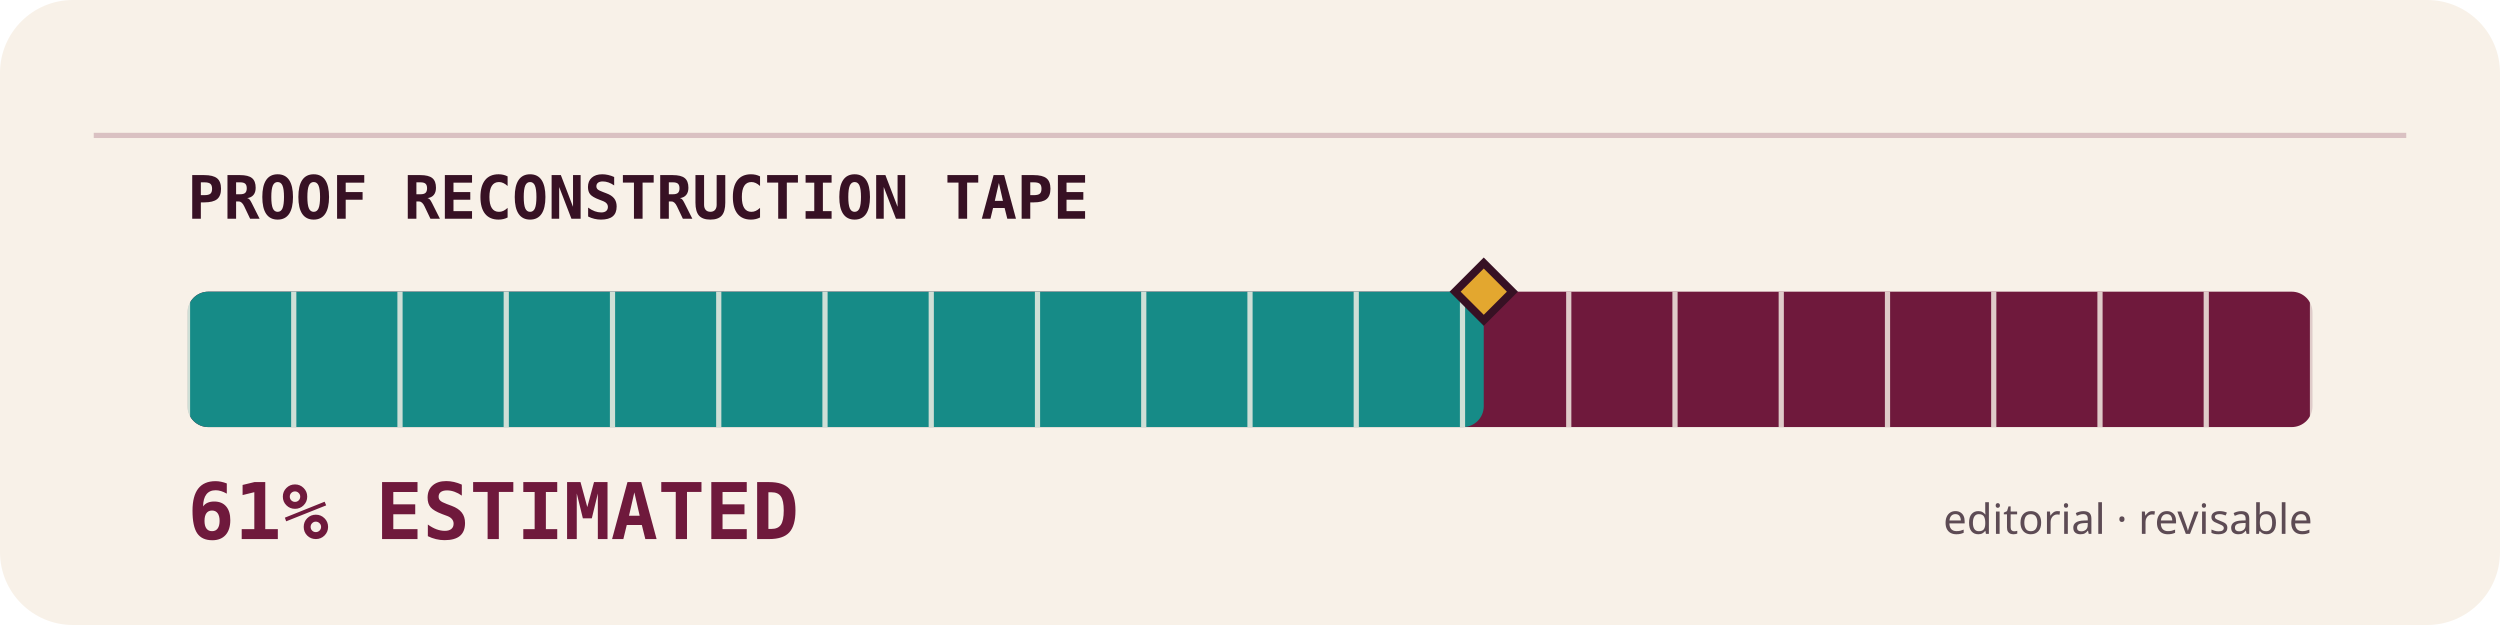
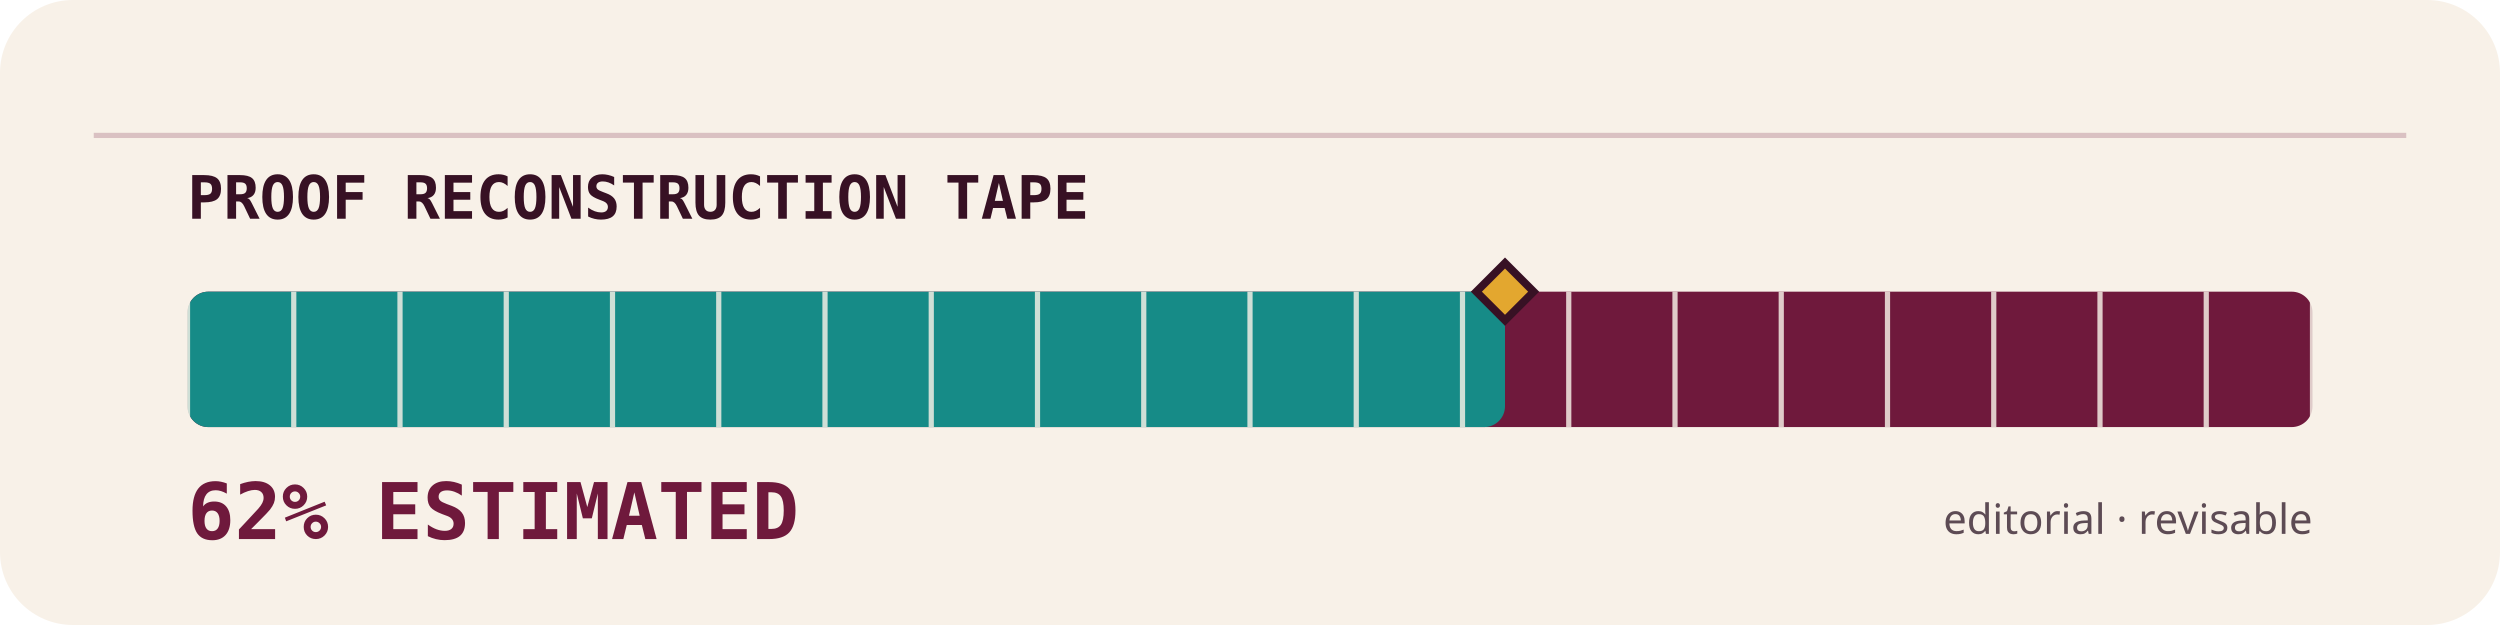
<svg xmlns="http://www.w3.org/2000/svg" viewBox="0 0 960 240" width="960" height="240" role="img" aria-labelledby="proof-progress-title proof-progress-desc">
  <rect width="960" height="240" rx="28" fill="#f8f1e8" />
  <path d="M36 52h888" stroke="#6f193c" stroke-width="2" opacity="0.22" />
  <text x="72" y="84" fill="#371124" font-family="ui-monospace, SFMono-Regular, Menlo, Consolas, monospace" font-size="23" font-weight="700">PROOF RECONSTRUCTION TAPE</text>
  <rect x="72" y="112" width="816" height="52" rx="8" fill="#6f193c" />
-   <rect x="72" y="112" width="497.76" height="52" rx="8" fill="#168b87" />
+   <rect x="72" y="112" width="505.92" height="52" rx="8" fill="#168b87" />
  <path d="M72 112v52" stroke="#f8f1e8" stroke-width="2" opacity="0.82" />
  <path d="M112.8 112v52" stroke="#f8f1e8" stroke-width="2" opacity="0.82" />
  <path d="M153.6 112v52" stroke="#f8f1e8" stroke-width="2" opacity="0.82" />
  <path d="M194.4 112v52" stroke="#f8f1e8" stroke-width="2" opacity="0.82" />
  <path d="M235.2 112v52" stroke="#f8f1e8" stroke-width="2" opacity="0.82" />
  <path d="M276 112v52" stroke="#f8f1e8" stroke-width="2" opacity="0.82" />
  <path d="M316.8 112v52" stroke="#f8f1e8" stroke-width="2" opacity="0.82" />
  <path d="M357.6 112v52" stroke="#f8f1e8" stroke-width="2" opacity="0.82" />
  <path d="M398.4 112v52" stroke="#f8f1e8" stroke-width="2" opacity="0.82" />
  <path d="M439.2 112v52" stroke="#f8f1e8" stroke-width="2" opacity="0.82" />
  <path d="M480 112v52" stroke="#f8f1e8" stroke-width="2" opacity="0.82" />
  <path d="M520.8 112v52" stroke="#f8f1e8" stroke-width="2" opacity="0.82" />
  <path d="M561.6 112v52" stroke="#f8f1e8" stroke-width="2" opacity="0.82" />
  <path d="M602.4 112v52" stroke="#f8f1e8" stroke-width="2" opacity="0.82" />
  <path d="M643.2 112v52" stroke="#f8f1e8" stroke-width="2" opacity="0.82" />
  <path d="M684 112v52" stroke="#f8f1e8" stroke-width="2" opacity="0.82" />
  <path d="M724.8 112v52" stroke="#f8f1e8" stroke-width="2" opacity="0.82" />
  <path d="M765.6 112v52" stroke="#f8f1e8" stroke-width="2" opacity="0.82" />
  <path d="M806.4 112v52" stroke="#f8f1e8" stroke-width="2" opacity="0.82" />
  <path d="M847.2 112v52" stroke="#f8f1e8" stroke-width="2" opacity="0.82" />
  <path d="M888 112v52" stroke="#f8f1e8" stroke-width="2" opacity="0.82" />
-   <path d="M569.76 101l11 11-11 11-11-11z" fill="#e3a72f" stroke="#371124" stroke-width="3" />
-   <text x="72" y="207" fill="#6f193c" font-family="ui-monospace, SFMono-Regular, Menlo, Consolas, monospace" font-size="30" font-weight="800">61% ESTIMATED</text>
+   <path d="M577.92 101l11 11-11 11-11-11z" fill="#e3a72f" stroke="#371124" stroke-width="3" />
+   <text x="72" y="207" fill="#6f193c" font-family="ui-monospace, SFMono-Regular, Menlo, Consolas, monospace" font-size="30" font-weight="800">62% ESTIMATED</text>
  <text x="888" y="205" text-anchor="end" fill="#5d4b54" font-family="system-ui, sans-serif" font-size="16">editorial · revisable</text>
</svg>
